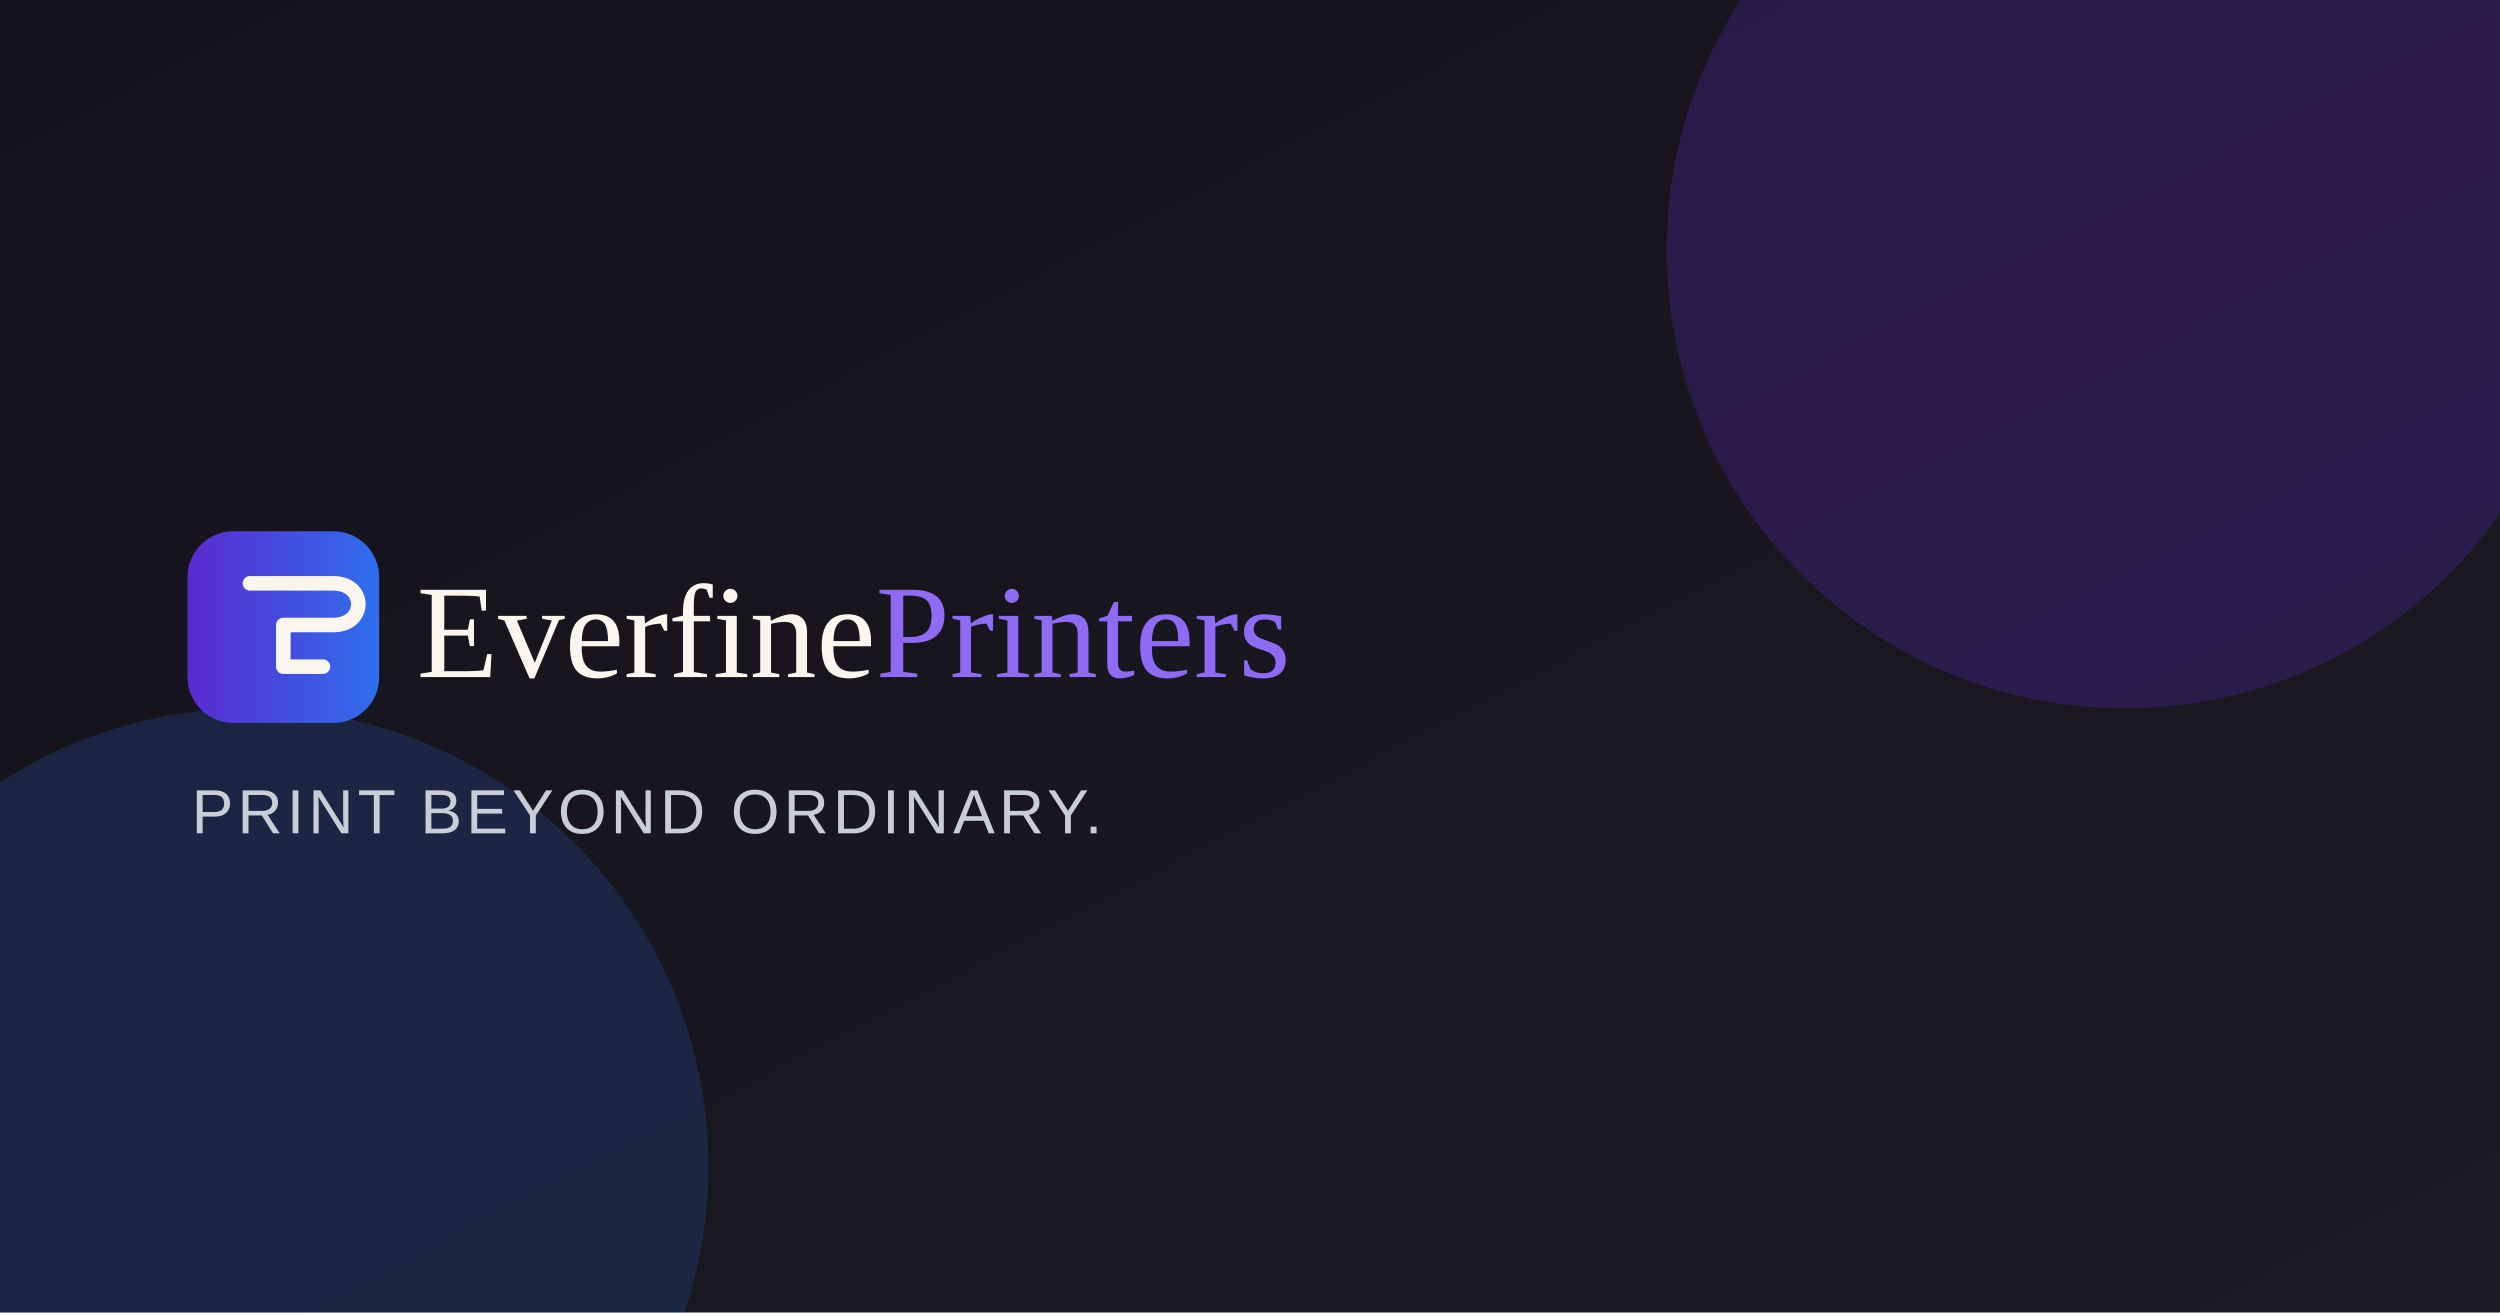
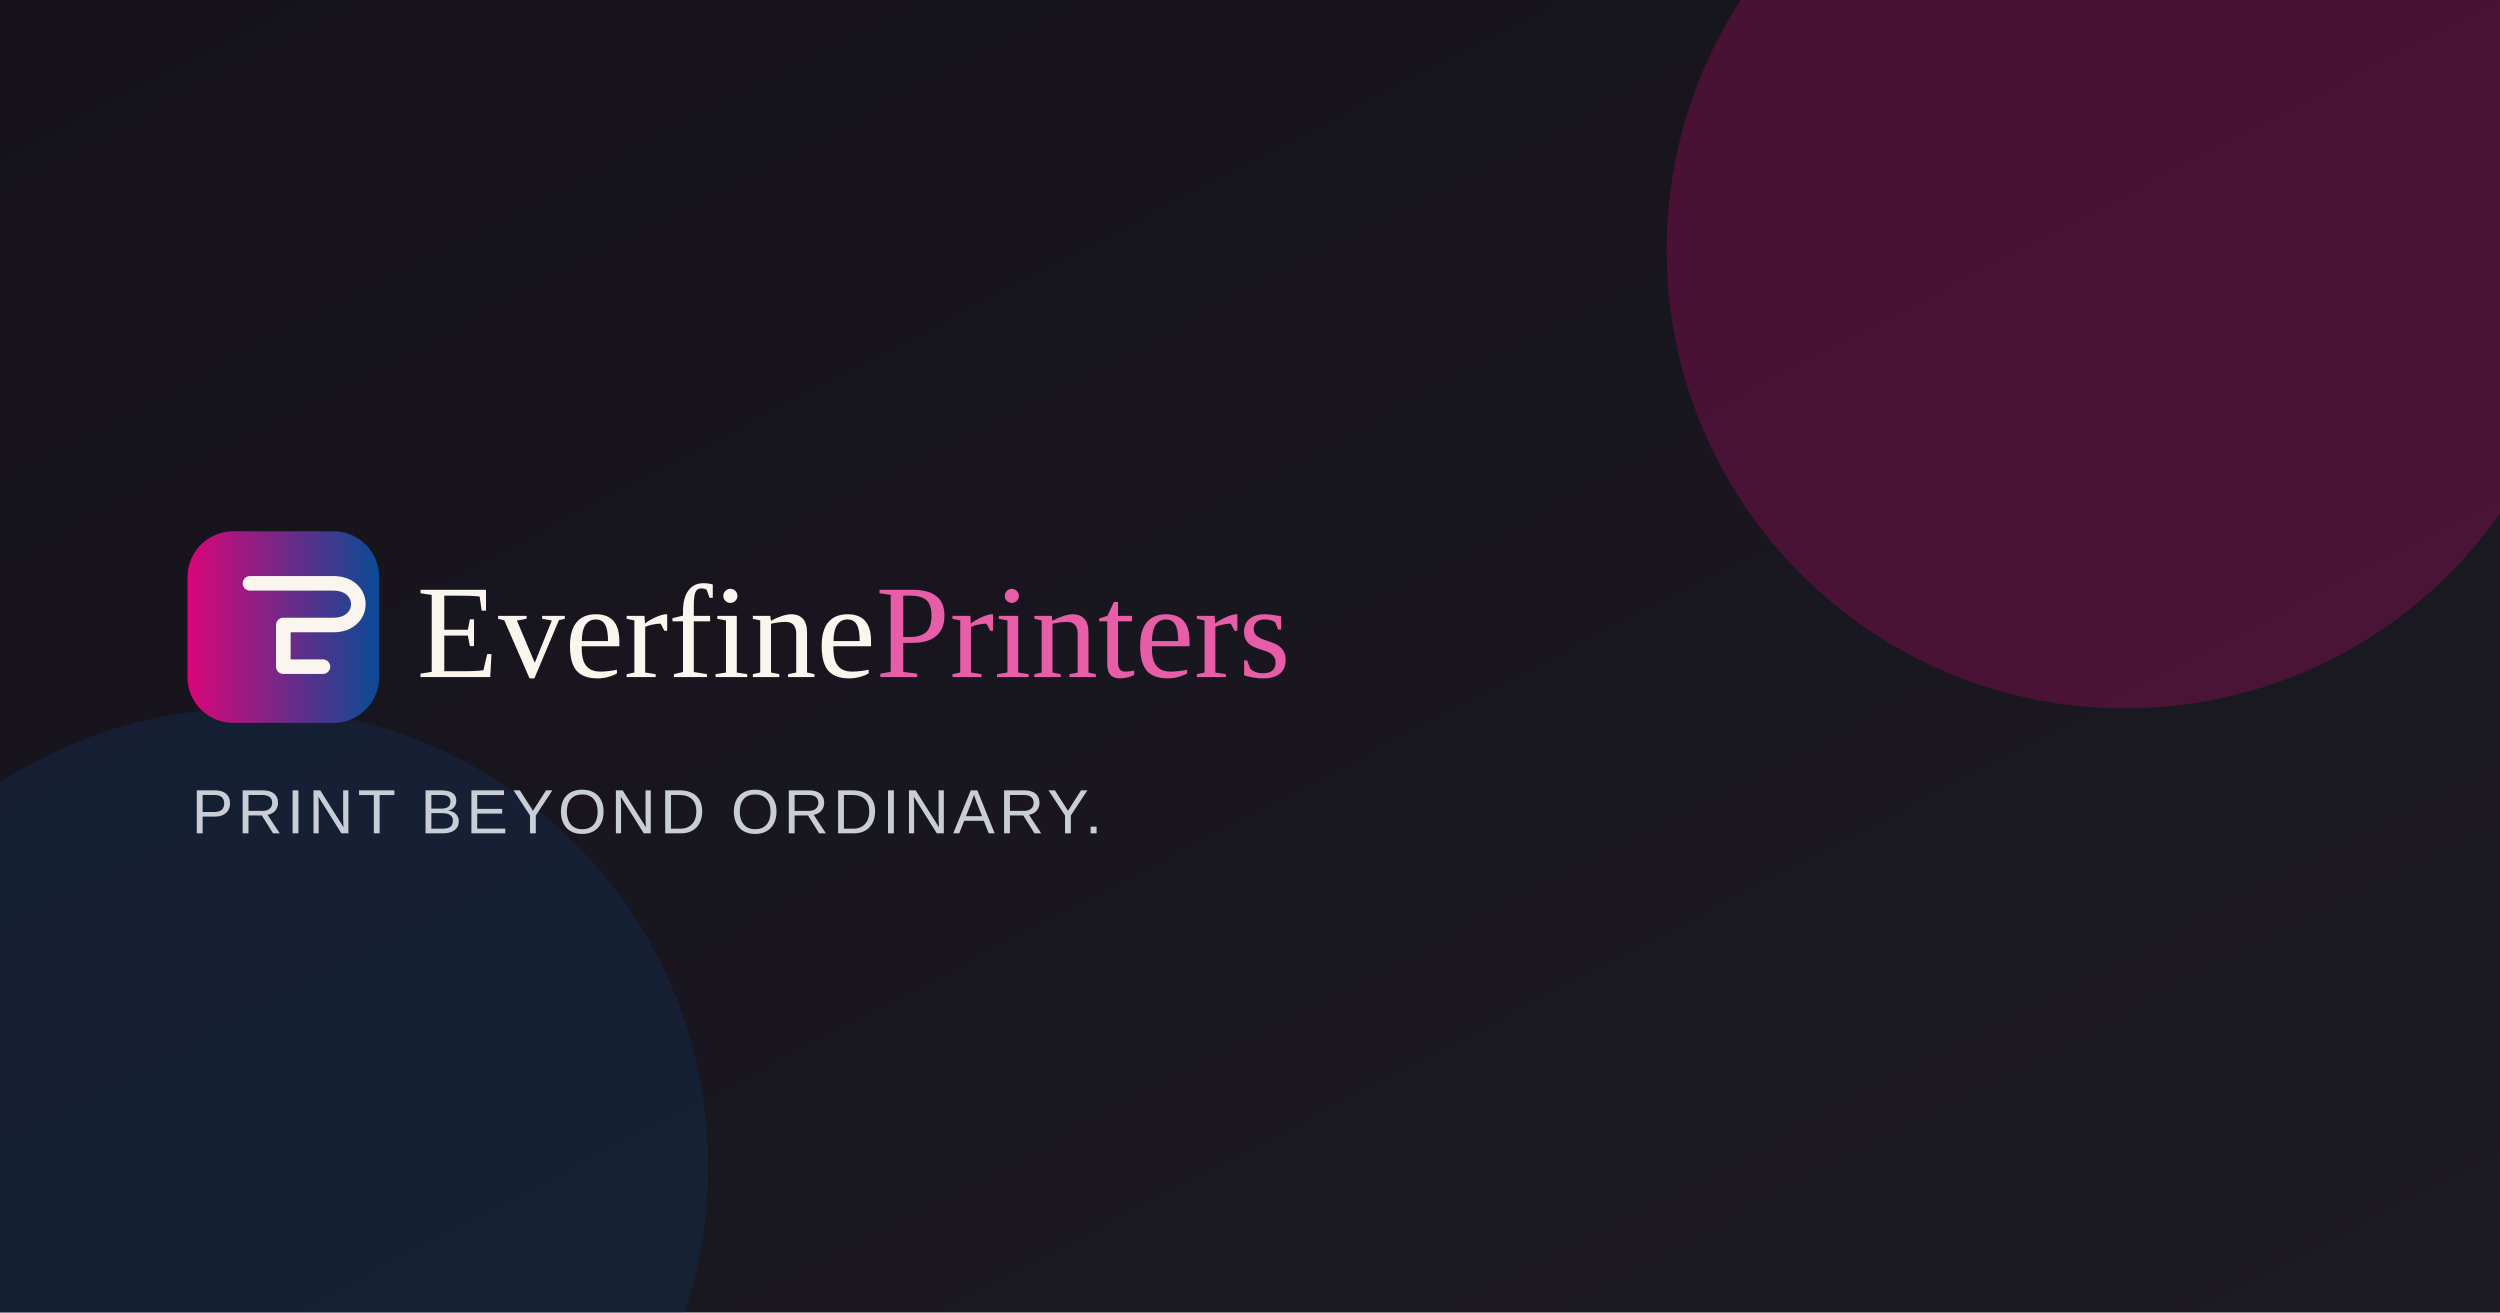
<svg xmlns="http://www.w3.org/2000/svg" width="1200" height="630" viewBox="0 0 1200 630">
  <defs>
    <linearGradient id="bg" x1="0" y1="0" x2="1" y2="1">
      <stop offset="0%" stop-color="#15121b" />
      <stop offset="100%" stop-color="#1c1a22" />
    </linearGradient>
    <linearGradient id="accent" x1="0" y1="0" x2="1" y2="0">
-       <stop offset="0%" stop-color="#5a2ad1" />
-       <stop offset="100%" stop-color="#2f6fed" />
+       <stop offset="0%" stop-color="#da0679" />
+       <stop offset="100%" stop-color="#0a4b96" />
    </linearGradient>
  </defs>
  <rect width="1200" height="630" fill="url(#bg)" />
-   <circle cx="1020" cy="120" r="220" fill="#5a2ad1" opacity="0.25" />
-   <circle cx="120" cy="560" r="220" fill="#2f6fed" opacity="0.18" />
+   <circle cx="1020" cy="120" r="220" fill="#da0679" opacity="0.25" />
+   <circle cx="120" cy="560" r="220" fill="#0a4b96" opacity="0.18" />
  <rect x="90" y="255" width="92" height="92" rx="22" fill="url(#accent)" />
  <path d="M120 280 H160 C176 280 176 300 160 300 H136 V320 H155" stroke="#faf6ee" stroke-width="7" fill="none" stroke-linecap="round" stroke-linejoin="round" />
-   <text x="200" y="325" font-family="Georgia, 'Times New Roman', serif" font-size="64" fill="#faf6ee">Everfine<tspan fill="#8f6bf5">Printers</tspan>
+   <text x="200" y="325" font-family="Georgia, 'Times New Roman', serif" font-size="64" fill="#faf6ee">Everfine<tspan fill="#e75da8">Printers</tspan>
  </text>
  <text x="92" y="400" font-family="Arial, sans-serif" font-size="30" fill="#c9cdd6" letter-spacing="2">PRINT BEYOND ORDINARY.</text>
</svg>
